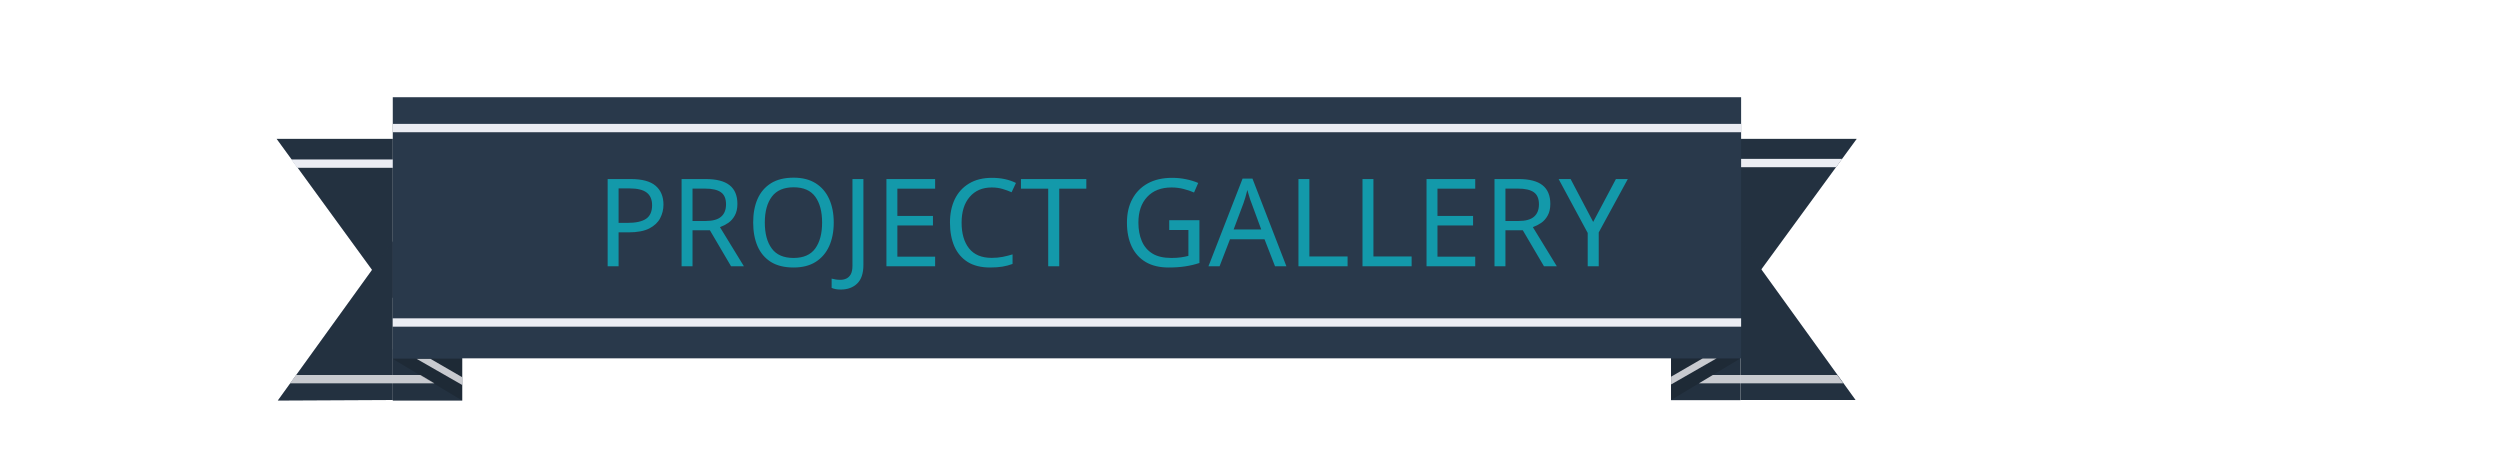
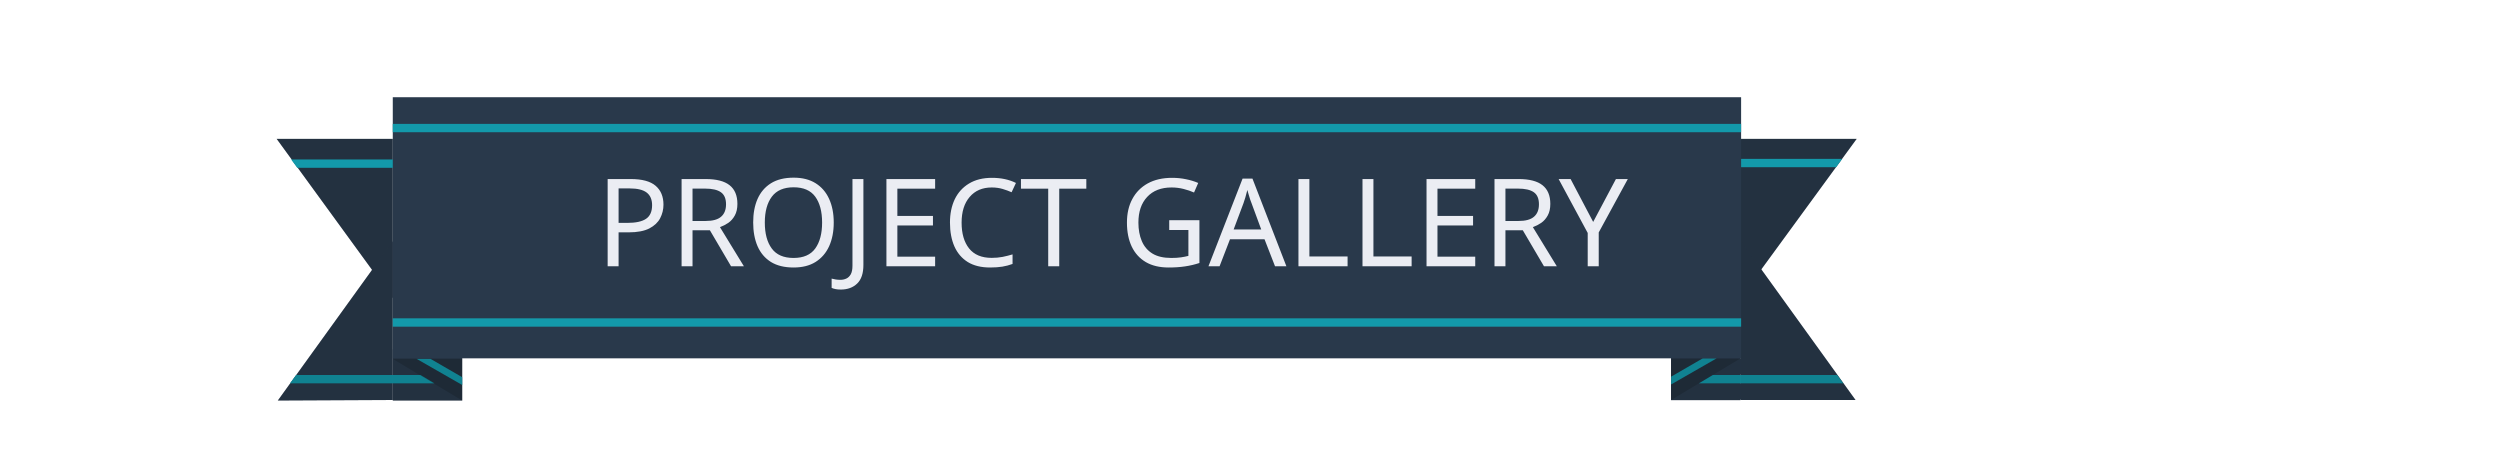
<svg xmlns="http://www.w3.org/2000/svg" version="1.1" x="0px" y="0px" viewBox="0 0 450 82" style="enable-background:new 0 0 450 82;" xml:space="preserve">
  <style type="text/css">
	.st0{fill:#29394B;}
	.st1{opacity:0.15;}
- 	.st2{fill:#EBEDF3;}
- 	.st3{fill:#1399AA;}
+ 	.st2{fill:#1399AA;}
+ 	.st3{fill:#EBEDF3;}
	.st4{font-family:'RobotoCondensed-Bold';}
	.st5{font-size:22px;}
</style>
  <g id="Left_Side">
    <polygon class="st0" points="70.7,25 49.8,25 70.7,53.7  " />
    <polygon class="st1" points="70.7,25 49.8,25 70.7,53.7  " />
    <rect x="70.7" y="62.9" class="st0" width="12.5" height="9.2" />
    <polygon class="st0" points="70.7,72 50,72.1 70.7,43.4  " />
    <polygon class="st2" points="53.3,67.5 75.7,67.5 78.2,69 52.2,69  " />
    <rect x="70.7" y="62.9" class="st1" width="12.5" height="9.2" />
    <polygon class="st1" points="70.7,72 50,72.1 70.7,43.4  " />
    <polygon class="st2" points="77.5,64.6 83.2,67.9 83.2,69.3 75,64.6  " />
    <polygon class="st1" points="70.7,64.6 83.2,72.1 83.2,64.6  " />
    <polygon class="st2" points="53.5,30.2 75.9,30.2 75.9,28.7 52.4,28.7  " />
  </g>
  <g id="Right_Side">
    <polygon class="st0" points="313.3,25 334.2,25 313.3,53.6  " />
    <polygon class="st1" points="313.3,25 334.2,25 313.3,53.6  " />
    <rect x="300.8" y="62.8" transform="matrix(-1 -4.481982e-11 4.481982e-11 -1 614.0811 134.8267)" class="st0" width="12.5" height="9.2" />
    <polygon class="st0" points="313.3,72 334,72 313.3,43.3  " />
+     <g>
+       <g>
+         <path class="st0" d="M312.8,69.6c0,0.5,0,1.1,0.1,1.6c0,0.6,1,0.6,1,0c0-0.5,0-1.1-0.1-1.6C313.8,68.9,312.8,68.9,312.8,69.6     L312.8,69.6z" />
+       </g>
+     </g>
+     <g>
+       <g>
+         <path class="st0" d="M313.3,71.9c0.6,0,0.6-1,0-1C312.7,70.9,312.7,71.9,313.3,71.9L313.3,71.9z" />
+       </g>
+     </g>
+     <g>
+       <g>
+         <path class="st0" d="M313.3,70c0.6,0,0.6-1,0-1C312.7,69,312.7,70,313.3,70L313.3,70z" />
+       </g>
+     </g>
+     <g>
+       <g>
+         <path class="st0" d="M313.8,66.9c0-0.6,0-1.3,0.2-1.8c0.2-0.6-0.8-0.9-1-0.3c-0.1,0.3-0.1,0.6-0.1,0.9c-0.1,0.4-0.1,0.7-0.1,1.1     C312.8,67.6,313.8,67.6,313.8,66.9L313.8,66.9z" />
+       </g>
+     </g>
    <polygon class="st2" points="330.7,67.5 308.3,67.5 305.8,69 331.8,69  " />
    <rect x="300.8" y="62.8" transform="matrix(-1 -4.481982e-11 4.481982e-11 -1 614.0811 134.8267)" class="st1" width="12.5" height="9.2" />
    <polygon class="st1" points="313.3,72 334,72 313.3,43.3  " />
    <polygon class="st2" points="306.5,64.5 300.8,67.8 300.8,69.2 309,64.5  " />
    <polygon class="st1" points="313.3,64.5 300.8,72 300.8,64.5  " />
    <polygon class="st2" points="330.5,30.1 308.1,30.1 308.1,28.6 331.6,28.6  " />
  </g>
  <g id="Middle">
    <rect x="70.7" y="17.5" class="st0" width="242.7" height="47" />
    <rect x="70.7" y="22.3" class="st2" width="242.7" height="1.5" />
    <rect x="70.7" y="57.3" class="st2" width="242.7" height="1.5" />
    <text transform="matrix(1 0 0 1 107.2366 47.9317)" class="st3 st4 st5">PROJECT GALLERY</text>
  </g>
</svg>
